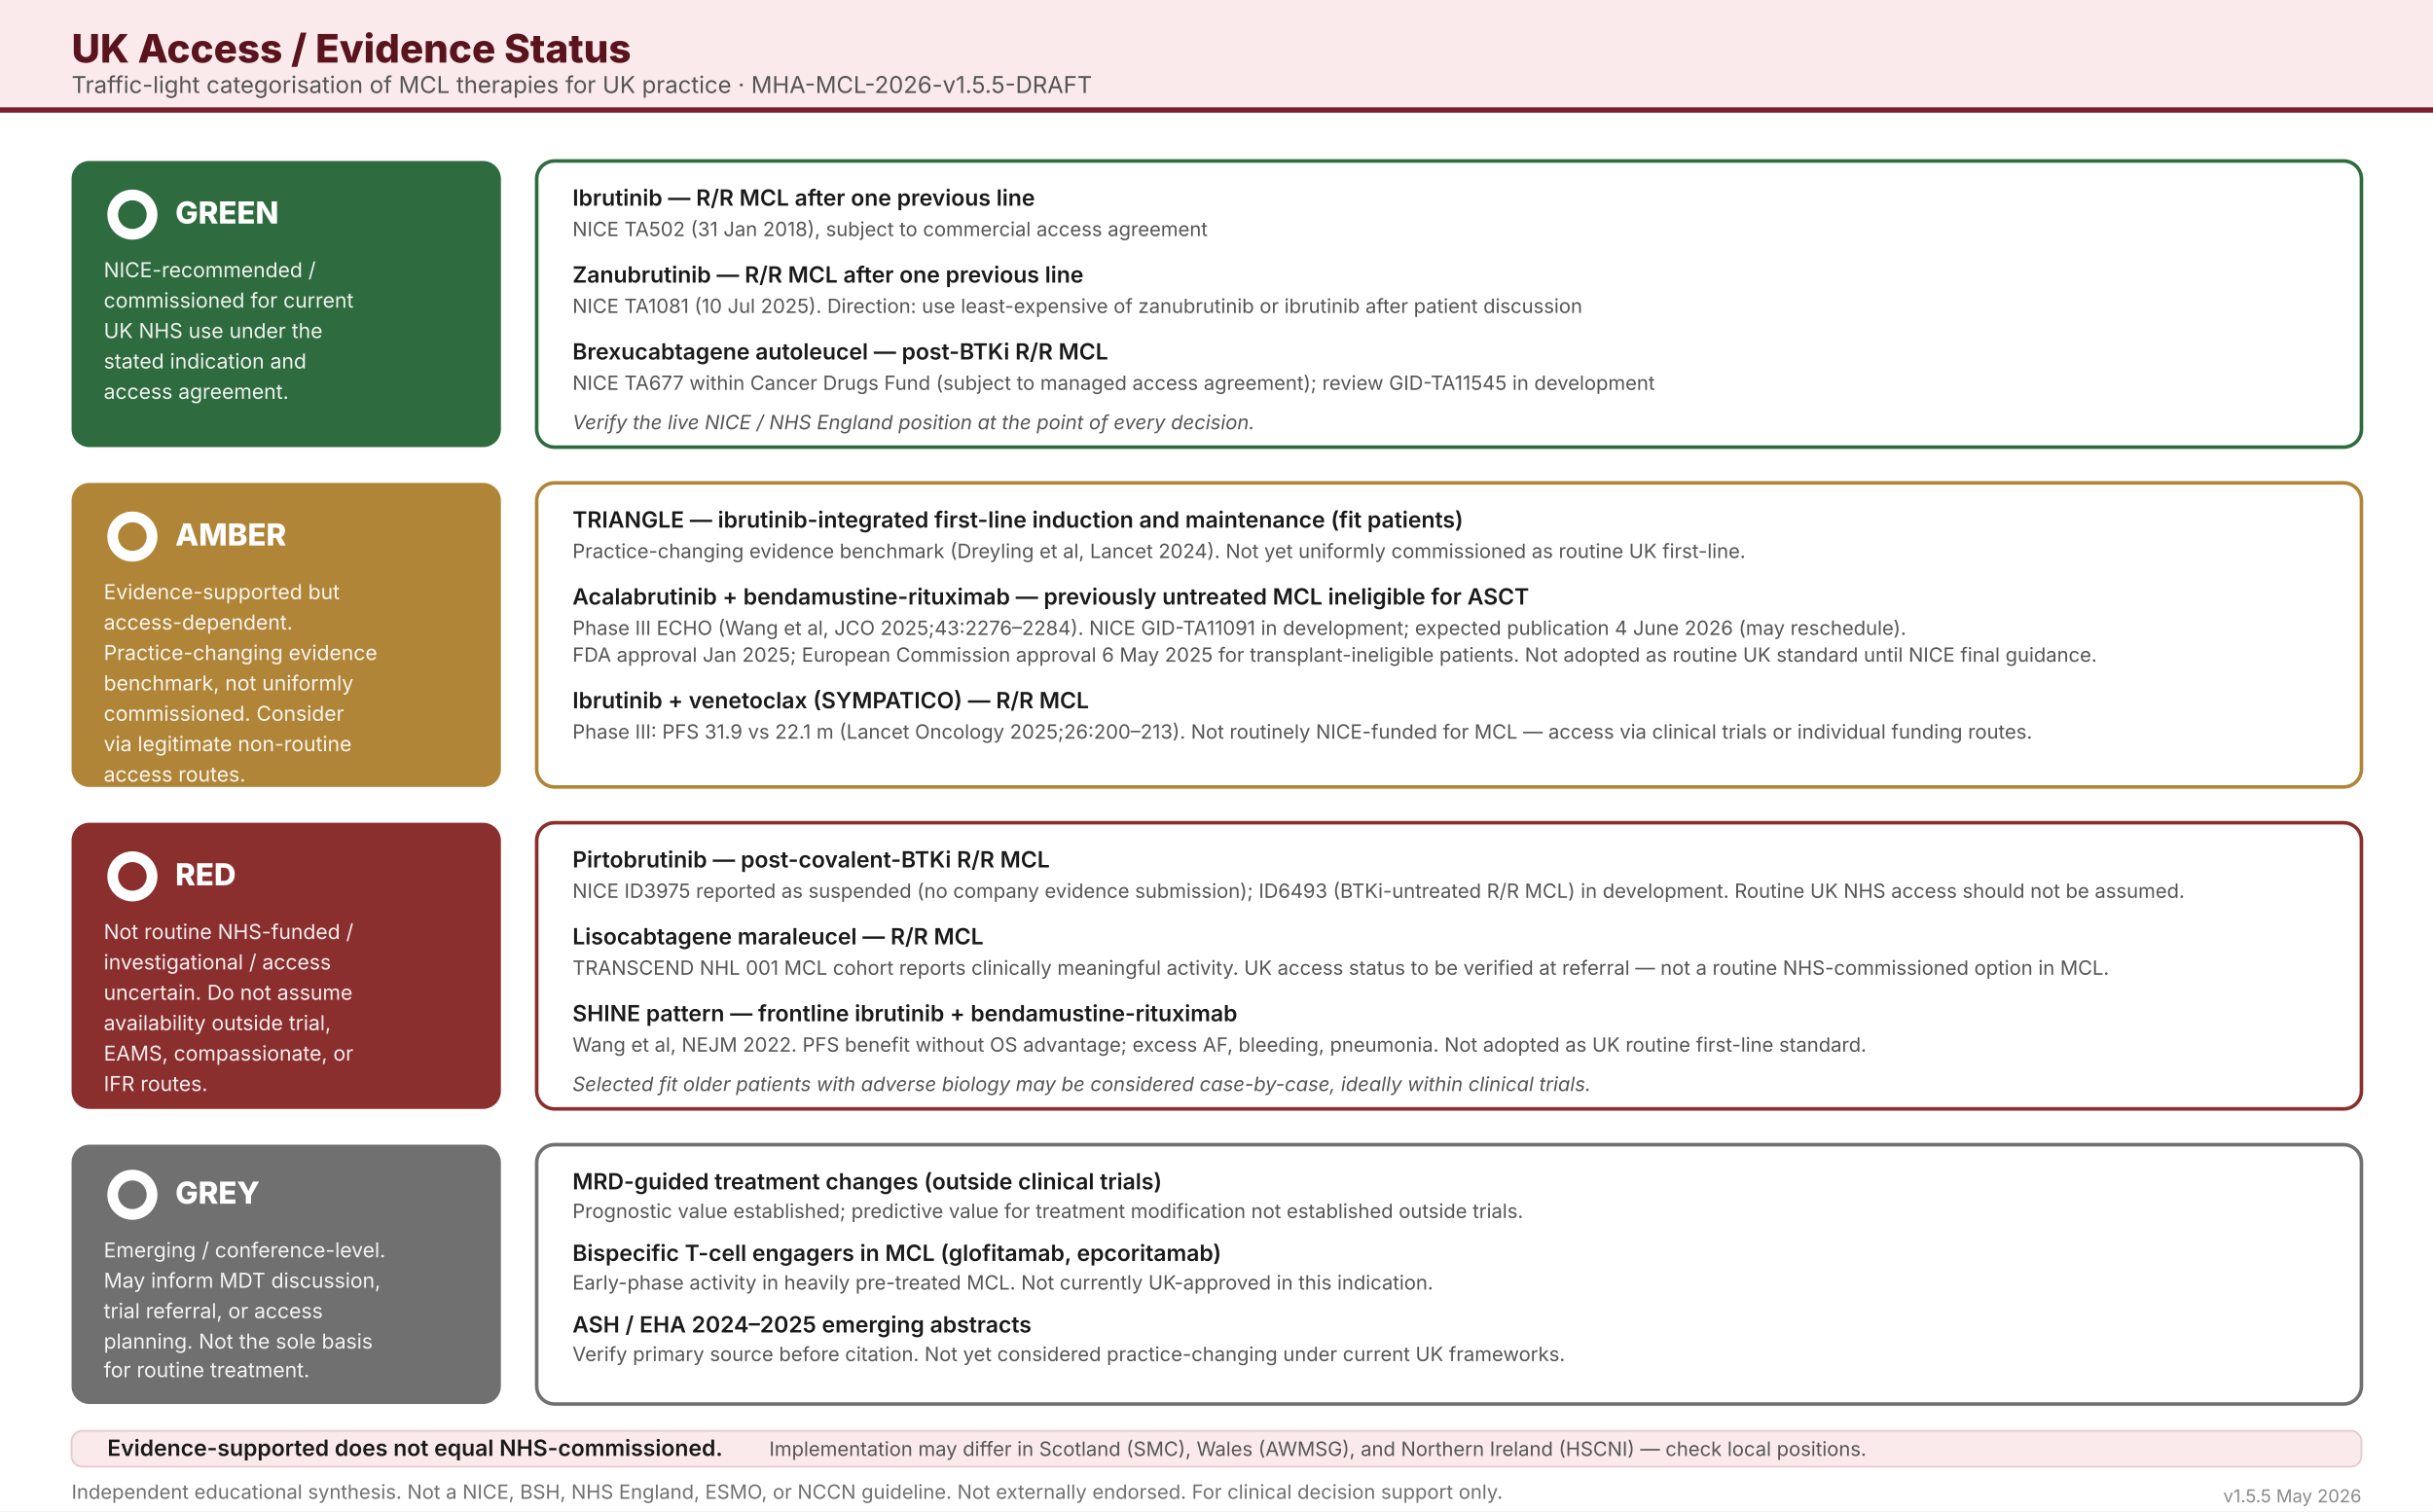
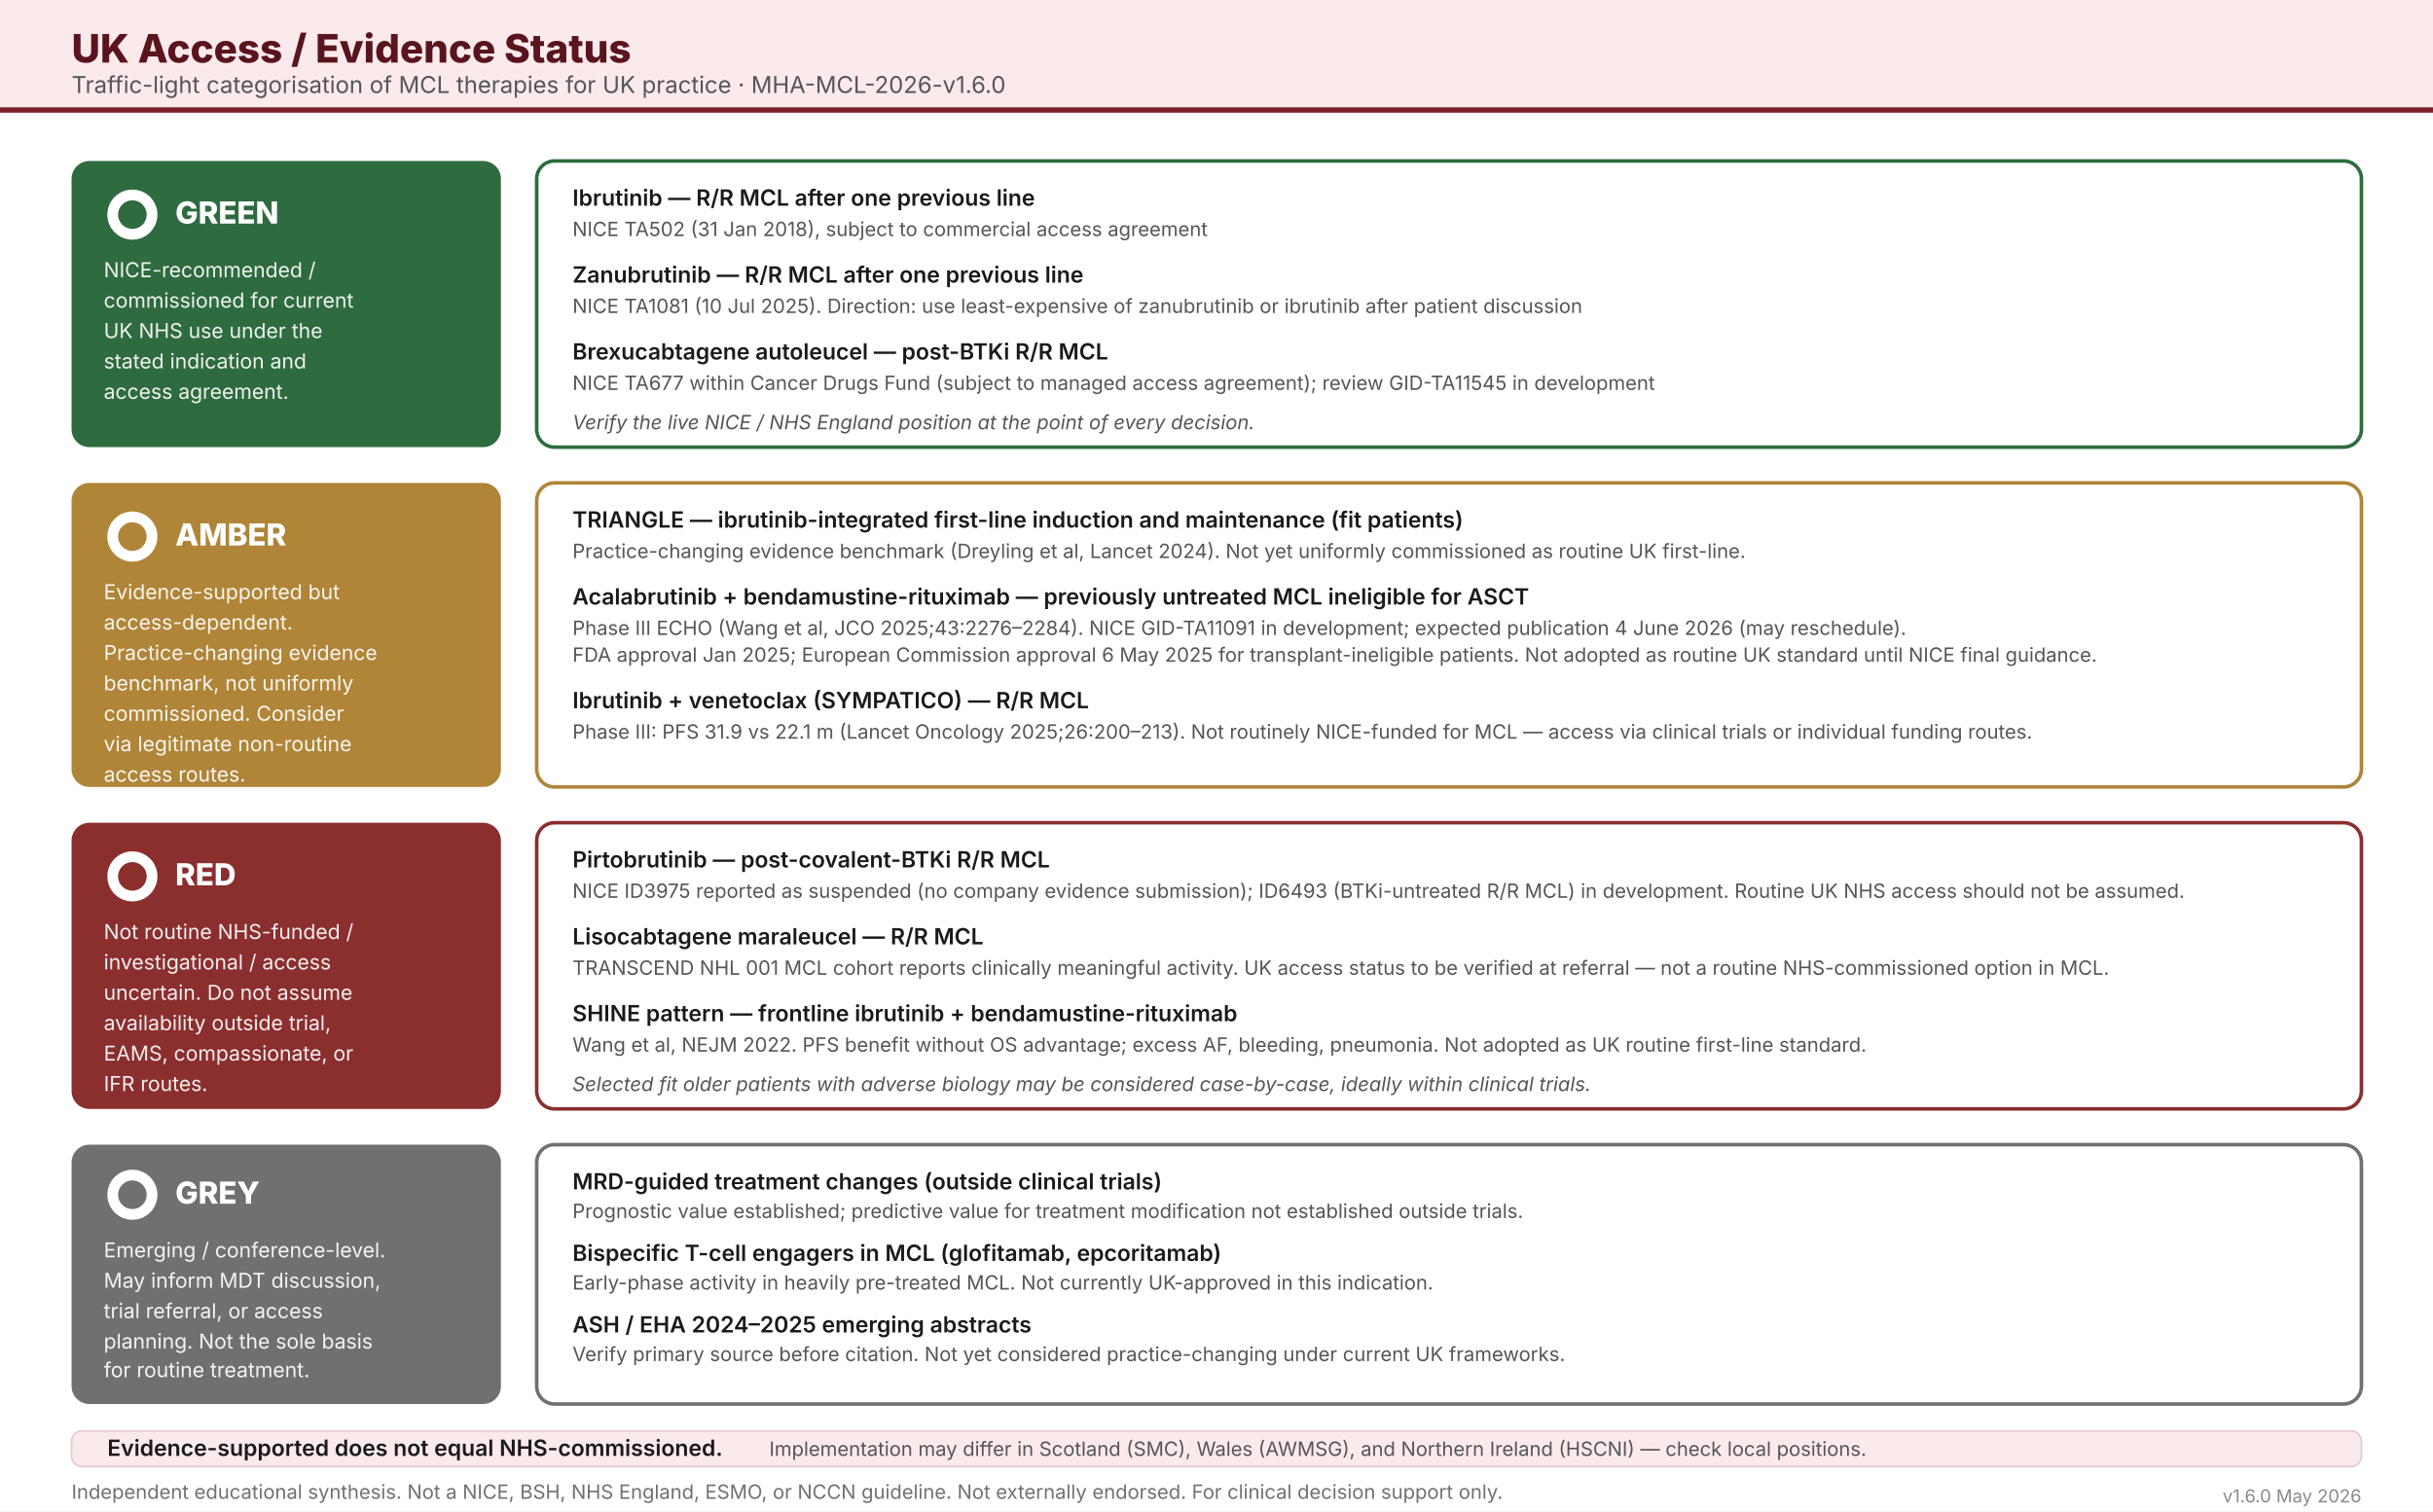
<svg xmlns="http://www.w3.org/2000/svg" viewBox="0 0 1360 845" font-family="Inter, -apple-system, 'Segoe UI', Roboto, sans-serif">
  <style>
    .title    { font-size: 22px; font-weight: 800; fill: #5a141d; }
    .subtitle { font-size: 13px; fill: #555; }
    .footer   { font-size: 11px; fill: #707070; }
    .catttl   { font-size: 17px; font-weight: 800; fill: #fff; }
    .catdesc  { font-size: 11.5px; fill: #fff; opacity: 0.92; }
    .row      { font-size: 12.5px; font-weight: 600; fill: #1a1a1a; }
    .rowsub   { font-size: 11px; fill: #555; }
    .corner   { font-size: 10px; fill: #8a8a8a; }
  </style>
  <rect x="0" y="0" width="1360" height="845" fill="#ffffff" />
  <rect x="0" y="0" width="1360" height="60" fill="#fbeaec" />
  <rect x="0" y="60" width="1360" height="3" fill="#7a1f2b" />
  <text x="40" y="35" class="title">UK Access / Evidence Status</text>
-   <text x="40" y="52" class="subtitle">Traffic-light categorisation of MCL therapies for UK practice  ·  MHA-MCL-2026-v1.5.5-DRAFT</text>
+   <text x="40" y="52" class="subtitle">Traffic-light categorisation of MCL therapies for UK practice  ·  MHA-MCL-2026-v1.6.0</text>
  <rect x="40" y="90" width="240" height="160" rx="10" fill="#2e6b3e" />
  <circle cx="74" cy="120" r="14" fill="#ffffff" />
  <circle cx="74" cy="120" r="8" fill="#2e6b3e" />
  <text x="98" y="125" class="catttl">GREEN</text>
  <text x="58" y="155" class="catdesc">NICE-recommended /</text>
  <text x="58" y="172" class="catdesc">commissioned for current</text>
  <text x="58" y="189" class="catdesc">UK NHS use under the</text>
  <text x="58" y="206" class="catdesc">stated indication and</text>
  <text x="58" y="223" class="catdesc">access agreement.</text>
  <rect x="300" y="90" width="1020" height="160" rx="10" fill="#ffffff" stroke="#2e6b3e" stroke-width="2" />
  <text x="320" y="115" class="row">Ibrutinib — R/R MCL after one previous line</text>
  <text x="320" y="132" class="rowsub">NICE TA502 (31 Jan 2018), subject to commercial access agreement</text>
  <text x="320" y="158" class="row">Zanubrutinib — R/R MCL after one previous line</text>
  <text x="320" y="175" class="rowsub">NICE TA1081 (10 Jul 2025). Direction: use least-expensive of zanubrutinib or ibrutinib after patient discussion</text>
  <text x="320" y="201" class="row">Brexucabtagene autoleucel — post-BTKi R/R MCL</text>
  <text x="320" y="218" class="rowsub">NICE TA677 within Cancer Drugs Fund (subject to managed access agreement); review GID-TA11545 in development</text>
  <text x="320" y="240" class="rowsub" font-style="italic">Verify the live NICE / NHS England position at the point of every decision.</text>
  <rect x="40" y="270" width="240" height="170" rx="10" fill="#b08538" />
  <circle cx="74" cy="300" r="14" fill="#ffffff" />
  <circle cx="74" cy="300" r="8" fill="#b08538" />
  <text x="98" y="305" class="catttl">AMBER</text>
  <text x="58" y="335" class="catdesc">Evidence-supported but</text>
  <text x="58" y="352" class="catdesc">access-dependent.</text>
  <text x="58" y="369" class="catdesc">Practice-changing evidence</text>
  <text x="58" y="386" class="catdesc">benchmark, not uniformly</text>
  <text x="58" y="403" class="catdesc">commissioned. Consider</text>
  <text x="58" y="420" class="catdesc">via legitimate non-routine</text>
  <text x="58" y="437" class="catdesc">access routes.</text>
  <rect x="300" y="270" width="1020" height="170" rx="10" fill="#ffffff" stroke="#b08538" stroke-width="2" />
  <text x="320" y="295" class="row">TRIANGLE — ibrutinib-integrated first-line induction and maintenance (fit patients)</text>
  <text x="320" y="312" class="rowsub">Practice-changing evidence benchmark (Dreyling et al, Lancet 2024). Not yet uniformly commissioned as routine UK first-line.</text>
  <text x="320" y="338" class="row">Acalabrutinib + bendamustine-rituximab — previously untreated MCL ineligible for ASCT</text>
  <text x="320" y="355" class="rowsub">Phase III ECHO (Wang et al, JCO 2025;43:2276–2284). NICE GID-TA11091 in development; expected publication 4 June 2026 (may reschedule).</text>
  <text x="320" y="370" class="rowsub">FDA approval Jan 2025; European Commission approval 6 May 2025 for transplant-ineligible patients. Not adopted as routine UK standard until NICE final guidance.</text>
  <text x="320" y="396" class="row">Ibrutinib + venetoclax (SYMPATICO) — R/R MCL</text>
  <text x="320" y="413" class="rowsub">Phase III: PFS 31.9 vs 22.1 m (Lancet Oncology 2025;26:200–213). Not routinely NICE-funded for MCL — access via clinical trials or individual funding routes.</text>
  <rect x="40" y="460" width="240" height="160" rx="10" fill="#8b2e2e" />
  <circle cx="74" cy="490" r="14" fill="#ffffff" />
  <circle cx="74" cy="490" r="8" fill="#8b2e2e" />
  <text x="98" y="495" class="catttl">RED</text>
  <text x="58" y="525" class="catdesc">Not routine NHS-funded /</text>
  <text x="58" y="542" class="catdesc">investigational / access</text>
  <text x="58" y="559" class="catdesc">uncertain. Do not assume</text>
  <text x="58" y="576" class="catdesc">availability outside trial,</text>
  <text x="58" y="593" class="catdesc">EAMS, compassionate, or</text>
  <text x="58" y="610" class="catdesc">IFR routes.</text>
  <rect x="300" y="460" width="1020" height="160" rx="10" fill="#ffffff" stroke="#8b2e2e" stroke-width="2" />
  <text x="320" y="485" class="row">Pirtobrutinib — post-covalent-BTKi R/R MCL</text>
  <text x="320" y="502" class="rowsub">NICE ID3975 reported as suspended (no company evidence submission); ID6493 (BTKi-untreated R/R MCL) in development. Routine UK NHS access should not be assumed.</text>
  <text x="320" y="528" class="row">Lisocabtagene maraleucel — R/R MCL</text>
  <text x="320" y="545" class="rowsub">TRANSCEND NHL 001 MCL cohort reports clinically meaningful activity. UK access status to be verified at referral — not a routine NHS-commissioned option in MCL.</text>
  <text x="320" y="571" class="row">SHINE pattern — frontline ibrutinib + bendamustine-rituximab</text>
  <text x="320" y="588" class="rowsub">Wang et al, NEJM 2022. PFS benefit without OS advantage; excess AF, bleeding, pneumonia. Not adopted as UK routine first-line standard.</text>
  <text x="320" y="610" class="rowsub" font-style="italic">Selected fit older patients with adverse biology may be considered case-by-case, ideally within clinical trials.</text>
  <rect x="40" y="640" width="240" height="145" rx="10" fill="#707070" />
  <circle cx="74" cy="668" r="14" fill="#ffffff" />
  <circle cx="74" cy="668" r="8" fill="#707070" />
  <text x="98" y="673" class="catttl">GREY</text>
  <text x="58" y="703" class="catdesc">Emerging / conference-level.</text>
  <text x="58" y="720" class="catdesc">May inform MDT discussion,</text>
  <text x="58" y="737" class="catdesc">trial referral, or access</text>
  <text x="58" y="754" class="catdesc">planning. Not the sole basis</text>
  <text x="58" y="770" class="catdesc" fill="#fff" opacity="1.0">for routine treatment.</text>
  <rect x="300" y="640" width="1020" height="145" rx="10" fill="#ffffff" stroke="#707070" stroke-width="2" />
  <text x="320" y="665" class="row">MRD-guided treatment changes (outside clinical trials)</text>
  <text x="320" y="681" class="rowsub">Prognostic value established; predictive value for treatment modification not established outside trials.</text>
  <text x="320" y="705" class="row">Bispecific T-cell engagers in MCL (glofitamab, epcoritamab)</text>
  <text x="320" y="721" class="rowsub">Early-phase activity in heavily pre-treated MCL. Not currently UK-approved in this indication.</text>
  <text x="320" y="745" class="row">ASH / EHA 2024–2025 emerging abstracts</text>
  <text x="320" y="761" class="rowsub">Verify primary source before citation. Not yet considered practice-changing under current UK frameworks.</text>
  <rect x="40" y="800" width="1280" height="20" rx="6" fill="#fbeaec" stroke="#e6c9ce" stroke-width="1" />
  <text x="60" y="814" class="row" fill="#7a1f2b">Evidence-supported does not equal NHS-commissioned.</text>
  <text x="430" y="814" class="rowsub">Implementation may differ in Scotland (SMC), Wales (AWMSG), and Northern Ireland (HSCNI) — check local positions.</text>
  <text x="40" y="838" class="footer">Independent educational synthesis. Not a NICE, BSH, NHS England, ESMO, or NCCN guideline. Not externally endorsed. For clinical decision support only.</text>
-   <text x="1320" y="840" text-anchor="end" class="corner">v1.5.5 May 2026</text>
+   <text x="1320" y="840" text-anchor="end" class="corner">v1.6.0 May 2026</text>
</svg>
